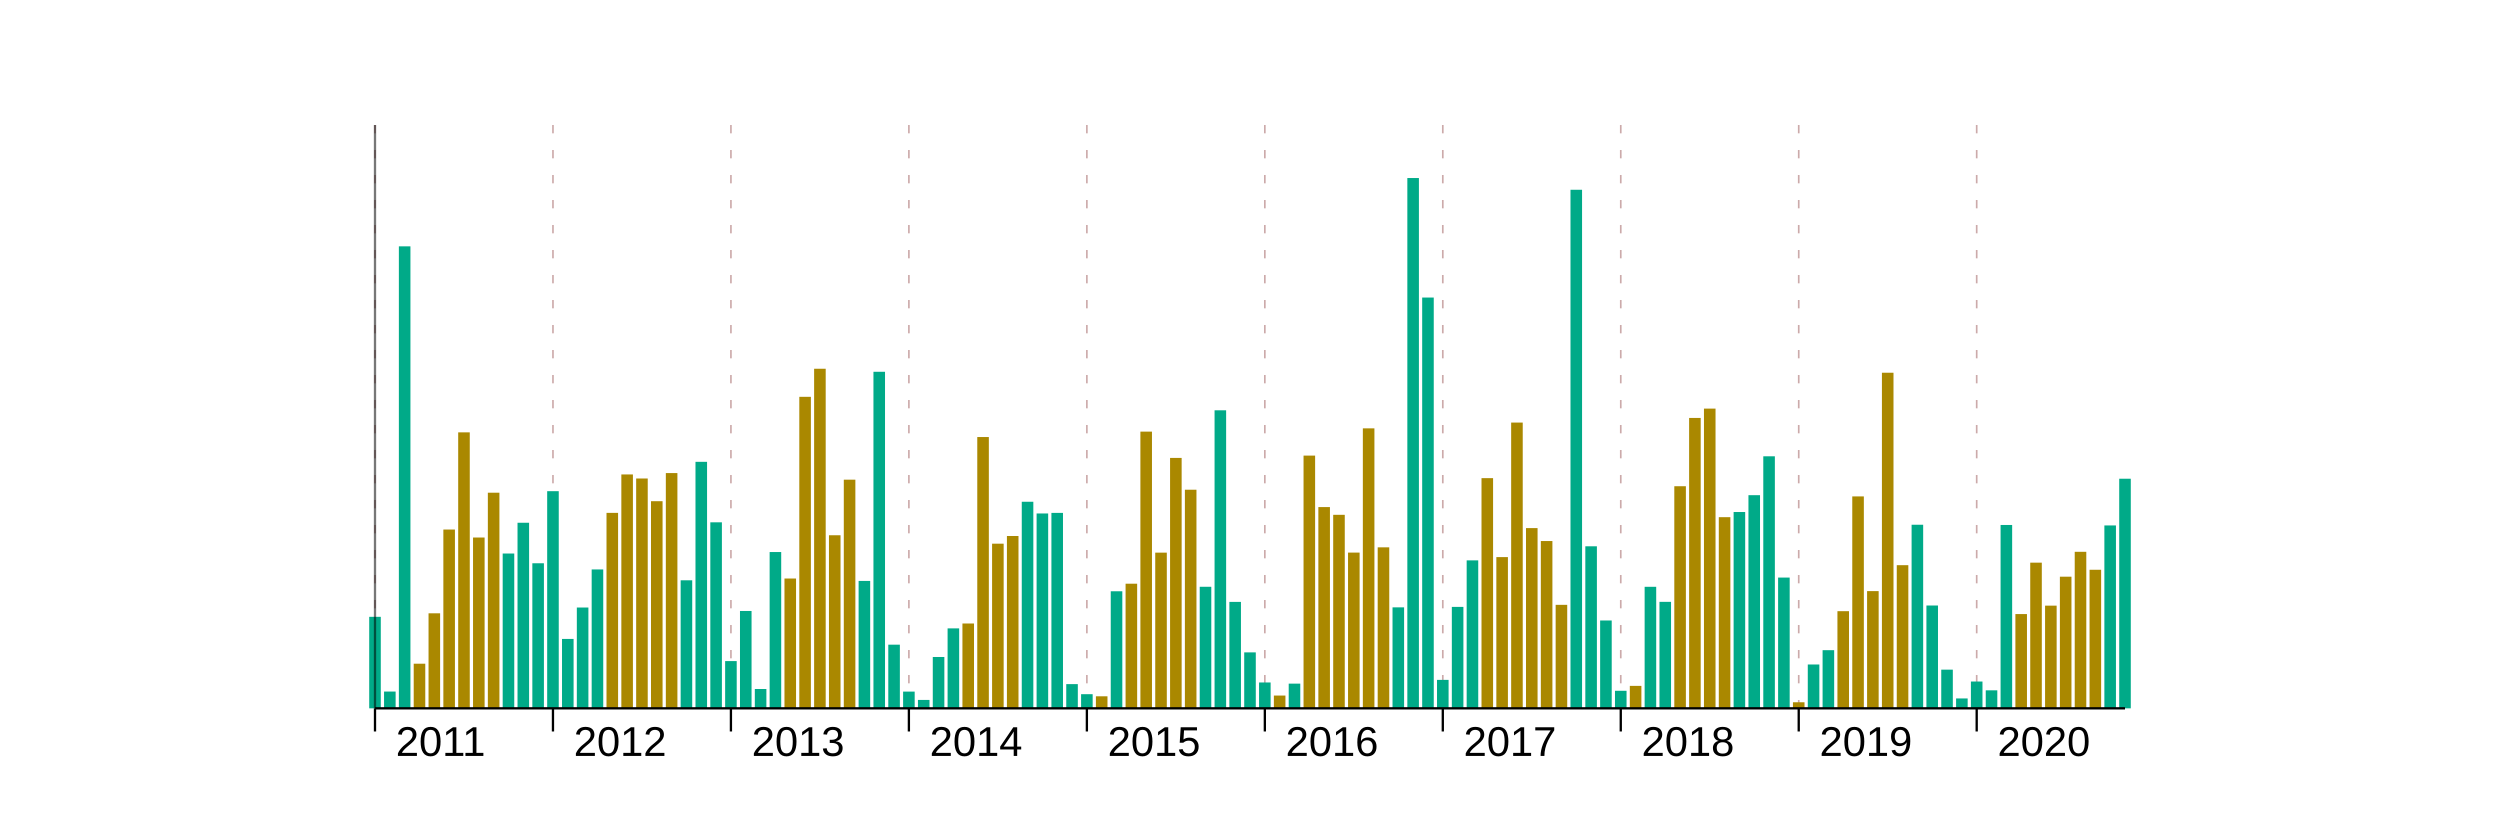
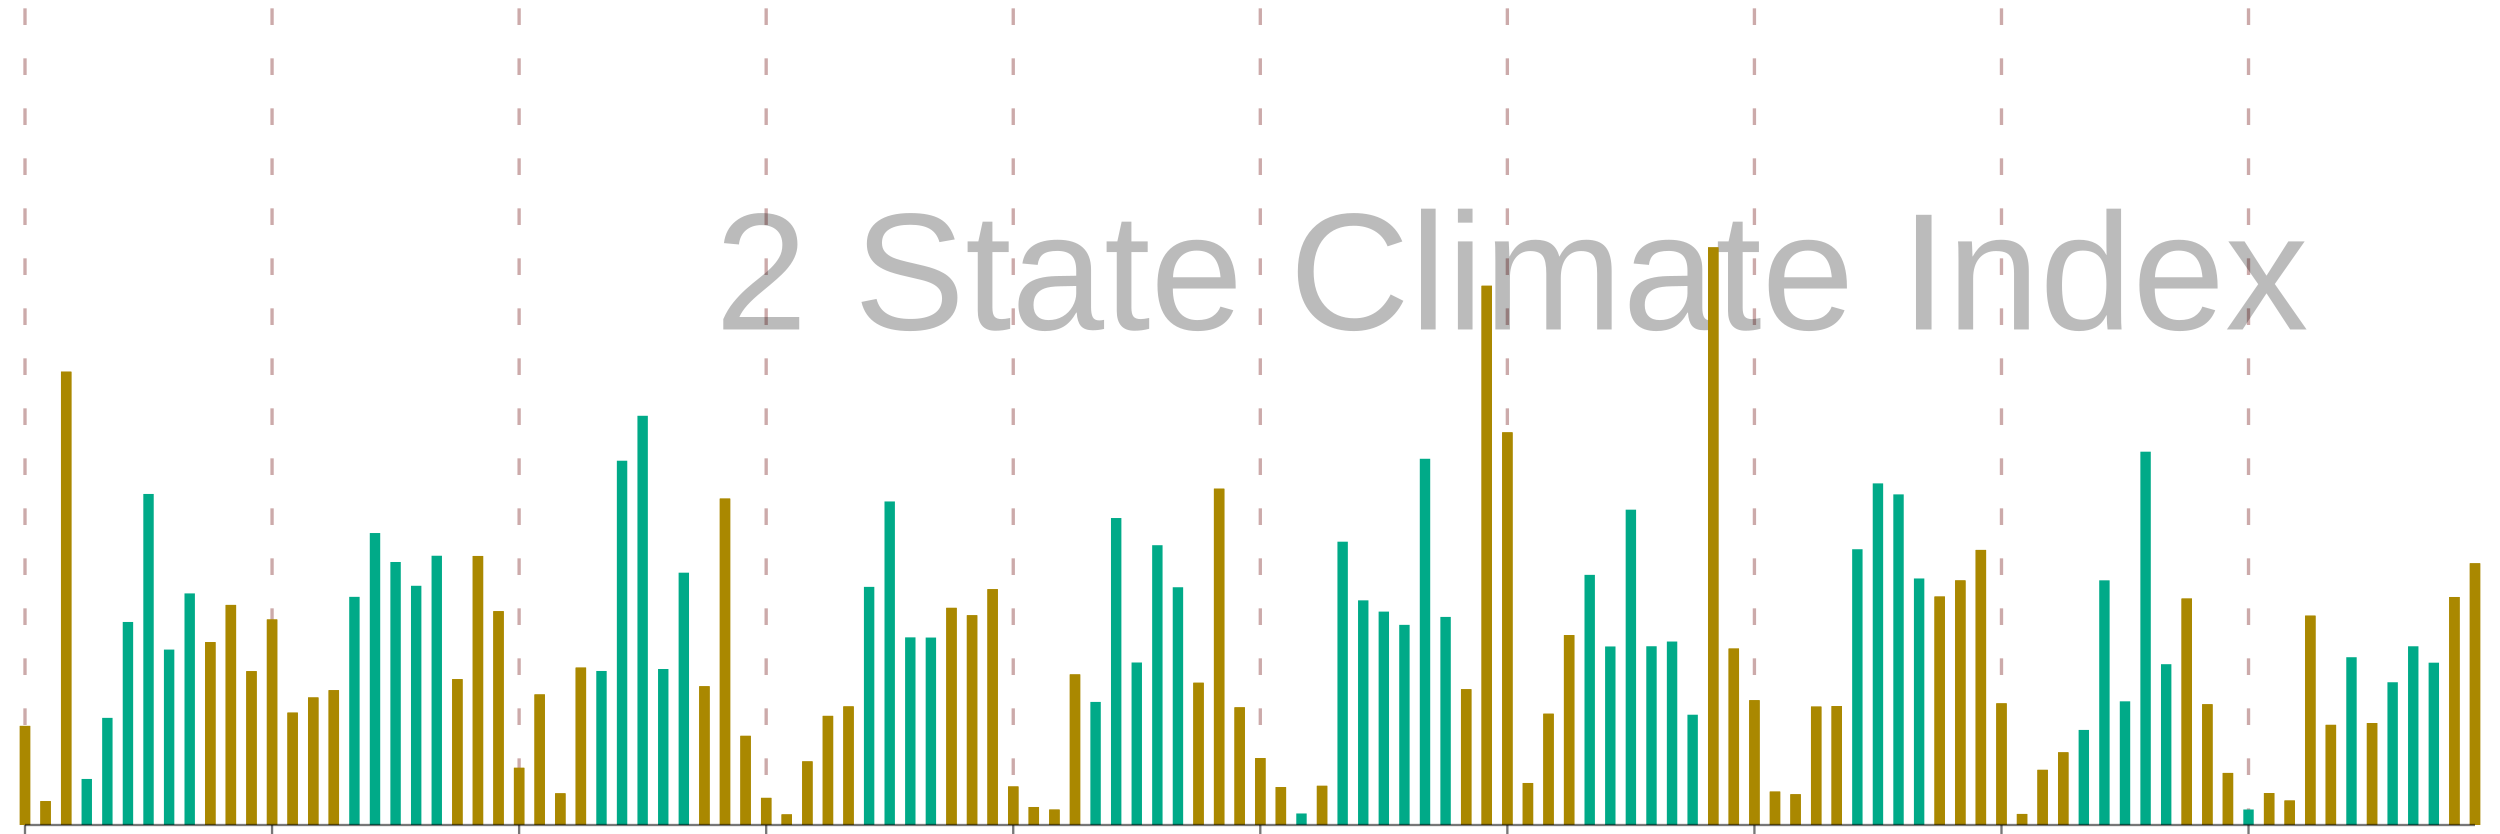
- <svg xmlns="http://www.w3.org/2000/svg" version="1.1" viewBox="0 0 1080.0 360.0">
+ <svg xmlns="http://www.w3.org/2000/svg" height="360.0" version="1.1" viewBox="0 0 1080.0 360" width="1080.0">
  <g>
-     <g stroke-dasharray="3.6 7.2" stroke-width="0.72" stroke="#caa">
-       <line x1="162.00" x2="162.00" y1="306.00" y2="54.00" />
-       <line x1="238.88" x2="238.88" y1="306.00" y2="54.00" />
-       <line x1="315.76" x2="315.76" y1="306.00" y2="54.00" />
-       <line x1="392.64" x2="392.64" y1="306.00" y2="54.00" />
-       <line x1="469.53" x2="469.53" y1="306.00" y2="54.00" />
-       <line x1="546.41" x2="546.41" y1="306.00" y2="54.00" />
-       <line x1="623.29" x2="623.29" y1="306.00" y2="54.00" />
-       <line x1="700.17" x2="700.17" y1="306.00" y2="54.00" />
-       <line x1="777.05" x2="777.05" y1="306.00" y2="54.00" />
-       <line x1="853.93" x2="853.93" y1="306.00" y2="54.00" />
-     </g>
-     <g fill="none" stroke-width="5" stroke="#aa8800">
-       <line x1="162.00" x2="162.00" y1="306.00" y2="306.00" />
-       <line x1="168.41" x2="168.41" y1="306.00" y2="306.00" />
-       <line x1="174.81" x2="174.81" y1="306.00" y2="306.00" />
-       <line x1="181.22" x2="181.22" y1="286.72" y2="306.00" />
-       <line x1="187.63" x2="187.63" y1="264.95" y2="306.00" />
-       <line x1="194.03" x2="194.03" y1="228.76" y2="306.00" />
-       <line x1="200.44" x2="200.44" y1="186.78" y2="306.00" />
-       <line x1="206.85" x2="206.85" y1="232.21" y2="306.00" />
-       <line x1="213.25" x2="213.25" y1="212.85" y2="306.00" />
-       <line x1="219.66" x2="219.66" y1="306.00" y2="306.00" />
-       <line x1="226.07" x2="226.07" y1="306.00" y2="306.00" />
-       <line x1="232.47" x2="232.47" y1="306.00" y2="306.00" />
-       <line x1="238.88" x2="238.88" y1="306.00" y2="306.00" />
-       <line x1="245.29" x2="245.29" y1="306.00" y2="306.00" />
-       <line x1="251.69" x2="251.69" y1="306.00" y2="306.00" />
-       <line x1="258.10" x2="258.10" y1="306.00" y2="306.00" />
-       <line x1="264.51" x2="264.51" y1="221.56" y2="306.00" />
-       <line x1="270.92" x2="270.92" y1="204.96" y2="306.00" />
-       <line x1="277.32" x2="277.32" y1="206.71" y2="306.00" />
-       <line x1="283.73" x2="283.73" y1="216.52" y2="306.00" />
-       <line x1="290.14" x2="290.14" y1="204.37" y2="306.00" />
-       <line x1="296.54" x2="296.54" y1="306.00" y2="306.00" />
-       <line x1="302.95" x2="302.95" y1="306.00" y2="306.00" />
-       <line x1="309.36" x2="309.36" y1="306.00" y2="306.00" />
-       <line x1="315.76" x2="315.76" y1="306.00" y2="306.00" />
-       <line x1="322.17" x2="322.17" y1="306.00" y2="306.00" />
-       <line x1="328.58" x2="328.58" y1="306.00" y2="306.00" />
-       <line x1="334.98" x2="334.98" y1="306.00" y2="306.00" />
-       <line x1="341.39" x2="341.39" y1="249.92" y2="306.00" />
-       <line x1="347.80" x2="347.80" y1="171.43" y2="306.00" />
-       <line x1="354.20" x2="354.20" y1="159.30" y2="306.00" />
-       <line x1="360.61" x2="360.61" y1="231.23" y2="306.00" />
-       <line x1="367.02" x2="367.02" y1="207.22" y2="306.00" />
-       <line x1="373.42" x2="373.42" y1="306.00" y2="306.00" />
-       <line x1="379.83" x2="379.83" y1="306.00" y2="306.00" />
-       <line x1="386.24" x2="386.24" y1="306.00" y2="306.00" />
-       <line x1="392.64" x2="392.64" y1="306.00" y2="306.00" />
-       <line x1="399.05" x2="399.05" y1="306.00" y2="306.00" />
-       <line x1="405.46" x2="405.46" y1="306.00" y2="306.00" />
-       <line x1="411.86" x2="411.86" y1="306.00" y2="306.00" />
-       <line x1="418.27" x2="418.27" y1="269.35" y2="306.00" />
-       <line x1="424.68" x2="424.68" y1="188.80" y2="306.00" />
-       <line x1="431.08" x2="431.08" y1="234.87" y2="306.00" />
-       <line x1="437.49" x2="437.49" y1="231.55" y2="306.00" />
-       <line x1="443.90" x2="443.90" y1="306.00" y2="306.00" />
-       <line x1="450.31" x2="450.31" y1="306.00" y2="306.00" />
-       <line x1="456.71" x2="456.71" y1="306.00" y2="306.00" />
-       <line x1="463.12" x2="463.12" y1="306.00" y2="306.00" />
-       <line x1="469.53" x2="469.53" y1="306.00" y2="306.00" />
-       <line x1="475.93" x2="475.93" y1="300.80" y2="306.00" />
-       <line x1="482.34" x2="482.34" y1="306.00" y2="306.00" />
-       <line x1="488.75" x2="488.75" y1="252.16" y2="306.00" />
-       <line x1="495.15" x2="495.15" y1="186.46" y2="306.00" />
-       <line x1="501.56" x2="501.56" y1="238.74" y2="306.00" />
-       <line x1="507.97" x2="507.97" y1="197.82" y2="306.00" />
-       <line x1="514.37" x2="514.37" y1="211.56" y2="306.00" />
-       <line x1="520.78" x2="520.78" y1="306.00" y2="306.00" />
-       <line x1="527.19" x2="527.19" y1="306.00" y2="306.00" />
-       <line x1="533.59" x2="533.59" y1="306.00" y2="306.00" />
-       <line x1="540.00" x2="540.00" y1="306.00" y2="306.00" />
-       <line x1="546.41" x2="546.41" y1="306.00" y2="306.00" />
-       <line x1="552.81" x2="552.81" y1="300.48" y2="306.00" />
-       <line x1="559.22" x2="559.22" y1="306.00" y2="306.00" />
-       <line x1="565.63" x2="565.63" y1="196.82" y2="306.00" />
-       <line x1="572.03" x2="572.03" y1="219.06" y2="306.00" />
-       <line x1="578.44" x2="578.44" y1="222.40" y2="306.00" />
-       <line x1="584.85" x2="584.85" y1="238.72" y2="306.00" />
-       <line x1="591.25" x2="591.25" y1="185.05" y2="306.00" />
-       <line x1="597.66" x2="597.66" y1="236.45" y2="306.00" />
-       <line x1="604.07" x2="604.07" y1="306.00" y2="306.00" />
-       <line x1="610.47" x2="610.47" y1="306.00" y2="306.00" />
-       <line x1="616.88" x2="616.88" y1="306.00" y2="306.00" />
-       <line x1="623.29" x2="623.29" y1="306.00" y2="306.00" />
-       <line x1="629.69" x2="629.69" y1="306.00" y2="306.00" />
-       <line x1="636.10" x2="636.10" y1="306.00" y2="306.00" />
-       <line x1="642.51" x2="642.51" y1="206.56" y2="306.00" />
-       <line x1="648.92" x2="648.92" y1="240.67" y2="306.00" />
-       <line x1="655.32" x2="655.32" y1="182.55" y2="306.00" />
-       <line x1="661.73" x2="661.73" y1="228.14" y2="306.00" />
-       <line x1="668.14" x2="668.14" y1="233.73" y2="306.00" />
-       <line x1="674.54" x2="674.54" y1="261.29" y2="306.00" />
-       <line x1="680.95" x2="680.95" y1="306.00" y2="306.00" />
-       <line x1="687.36" x2="687.36" y1="306.00" y2="306.00" />
-       <line x1="693.76" x2="693.76" y1="306.00" y2="306.00" />
-       <line x1="700.17" x2="700.17" y1="306.00" y2="306.00" />
-       <line x1="706.58" x2="706.58" y1="296.30" y2="306.00" />
-       <line x1="712.98" x2="712.98" y1="306.00" y2="306.00" />
-       <line x1="719.39" x2="719.39" y1="306.00" y2="306.00" />
-       <line x1="725.80" x2="725.80" y1="210.05" y2="306.00" />
-       <line x1="732.20" x2="732.20" y1="180.55" y2="306.00" />
-       <line x1="738.61" x2="738.61" y1="176.52" y2="306.00" />
-       <line x1="745.02" x2="745.02" y1="223.42" y2="306.00" />
-       <line x1="751.42" x2="751.42" y1="306.00" y2="306.00" />
-       <line x1="757.83" x2="757.83" y1="306.00" y2="306.00" />
-       <line x1="764.24" x2="764.24" y1="306.00" y2="306.00" />
-       <line x1="770.64" x2="770.64" y1="306.00" y2="306.00" />
-       <line x1="777.05" x2="777.05" y1="303.38" y2="306.00" />
-       <line x1="783.46" x2="783.46" y1="306.00" y2="306.00" />
-       <line x1="789.86" x2="789.86" y1="306.00" y2="306.00" />
-       <line x1="796.27" x2="796.27" y1="264.03" y2="306.00" />
-       <line x1="802.68" x2="802.68" y1="214.45" y2="306.00" />
-       <line x1="809.08" x2="809.08" y1="255.36" y2="306.00" />
-       <line x1="815.49" x2="815.49" y1="161.02" y2="306.00" />
-       <line x1="821.90" x2="821.90" y1="244.16" y2="306.00" />
-       <line x1="828.31" x2="828.31" y1="306.00" y2="306.00" />
-       <line x1="834.71" x2="834.71" y1="306.00" y2="306.00" />
-       <line x1="841.12" x2="841.12" y1="306.00" y2="306.00" />
-       <line x1="847.53" x2="847.53" y1="306.00" y2="306.00" />
-       <line x1="853.93" x2="853.93" y1="306.00" y2="306.00" />
-       <line x1="860.34" x2="860.34" y1="306.00" y2="306.00" />
-       <line x1="866.75" x2="866.75" y1="306.00" y2="306.00" />
-       <line x1="873.15" x2="873.15" y1="265.28" y2="306.00" />
-       <line x1="879.56" x2="879.56" y1="243.07" y2="306.00" />
-       <line x1="885.97" x2="885.97" y1="261.64" y2="306.00" />
-       <line x1="892.37" x2="892.37" y1="249.13" y2="306.00" />
-       <line x1="898.78" x2="898.78" y1="238.38" y2="306.00" />
-       <line x1="905.19" x2="905.19" y1="246.14" y2="306.00" />
-       <line x1="911.59" x2="911.59" y1="306.00" y2="306.00" />
-       <line x1="918.00" x2="918.00" y1="306.00" y2="306.00" />
-     </g>
-     <g fill="none" stroke-width="5" stroke="#00aa88">
-       <line x1="162.00" x2="162.00" y1="266.47" y2="306.00" />
-       <line x1="168.41" x2="168.41" y1="298.75" y2="306.00" />
-       <line x1="174.81" x2="174.81" y1="106.42" y2="306.00" />
-       <line x1="181.22" x2="181.22" y1="306.00" y2="306.00" />
-       <line x1="187.63" x2="187.63" y1="306.00" y2="306.00" />
-       <line x1="194.03" x2="194.03" y1="306.00" y2="306.00" />
-       <line x1="200.44" x2="200.44" y1="306.00" y2="306.00" />
-       <line x1="206.85" x2="206.85" y1="306.00" y2="306.00" />
-       <line x1="213.25" x2="213.25" y1="306.00" y2="306.00" />
-       <line x1="219.66" x2="219.66" y1="239.12" y2="306.00" />
-       <line x1="226.07" x2="226.07" y1="225.83" y2="306.00" />
-       <line x1="232.47" x2="232.47" y1="243.33" y2="306.00" />
-       <line x1="238.88" x2="238.88" y1="212.19" y2="306.00" />
-       <line x1="245.29" x2="245.29" y1="276.02" y2="306.00" />
-       <line x1="251.69" x2="251.69" y1="262.45" y2="306.00" />
-       <line x1="258.10" x2="258.10" y1="246.00" y2="306.00" />
-       <line x1="264.51" x2="264.51" y1="306.00" y2="306.00" />
-       <line x1="270.92" x2="270.92" y1="306.00" y2="306.00" />
-       <line x1="277.32" x2="277.32" y1="306.00" y2="306.00" />
-       <line x1="283.73" x2="283.73" y1="306.00" y2="306.00" />
-       <line x1="290.14" x2="290.14" y1="306.00" y2="306.00" />
-       <line x1="296.54" x2="296.54" y1="250.69" y2="306.00" />
-       <line x1="302.95" x2="302.95" y1="199.51" y2="306.00" />
-       <line x1="309.36" x2="309.36" y1="225.64" y2="306.00" />
-       <line x1="315.76" x2="315.76" y1="285.59" y2="306.00" />
-       <line x1="322.17" x2="322.17" y1="263.94" y2="306.00" />
-       <line x1="328.58" x2="328.58" y1="297.65" y2="306.00" />
-       <line x1="334.98" x2="334.98" y1="238.48" y2="306.00" />
-       <line x1="341.39" x2="341.39" y1="306.00" y2="306.00" />
-       <line x1="347.80" x2="347.80" y1="306.00" y2="306.00" />
-       <line x1="354.20" x2="354.20" y1="306.00" y2="306.00" />
-       <line x1="360.61" x2="360.61" y1="306.00" y2="306.00" />
-       <line x1="367.02" x2="367.02" y1="306.00" y2="306.00" />
-       <line x1="373.42" x2="373.42" y1="250.96" y2="306.00" />
-       <line x1="379.83" x2="379.83" y1="160.61" y2="306.00" />
-       <line x1="386.24" x2="386.24" y1="278.50" y2="306.00" />
-       <line x1="392.64" x2="392.64" y1="298.77" y2="306.00" />
-       <line x1="399.05" x2="399.05" y1="302.37" y2="306.00" />
-       <line x1="405.46" x2="405.46" y1="283.82" y2="306.00" />
-       <line x1="411.86" x2="411.86" y1="271.46" y2="306.00" />
-       <line x1="418.27" x2="418.27" y1="306.00" y2="306.00" />
-       <line x1="424.68" x2="424.68" y1="306.00" y2="306.00" />
-       <line x1="431.08" x2="431.08" y1="306.00" y2="306.00" />
-       <line x1="437.49" x2="437.49" y1="306.00" y2="306.00" />
-       <line x1="443.90" x2="443.90" y1="216.76" y2="306.00" />
-       <line x1="450.31" x2="450.31" y1="221.82" y2="306.00" />
-       <line x1="456.71" x2="456.71" y1="221.57" y2="306.00" />
-       <line x1="463.12" x2="463.12" y1="295.54" y2="306.00" />
-       <line x1="469.53" x2="469.53" y1="299.89" y2="306.00" />
-       <line x1="475.93" x2="475.93" y1="306.00" y2="306.00" />
-       <line x1="482.34" x2="482.34" y1="255.43" y2="306.00" />
-       <line x1="488.75" x2="488.75" y1="306.00" y2="306.00" />
-       <line x1="495.15" x2="495.15" y1="306.00" y2="306.00" />
-       <line x1="501.56" x2="501.56" y1="306.00" y2="306.00" />
-       <line x1="507.97" x2="507.97" y1="306.00" y2="306.00" />
-       <line x1="514.37" x2="514.37" y1="306.00" y2="306.00" />
-       <line x1="520.78" x2="520.78" y1="253.49" y2="306.00" />
-       <line x1="527.19" x2="527.19" y1="177.25" y2="306.00" />
-       <line x1="533.59" x2="533.59" y1="260.02" y2="306.00" />
-       <line x1="540.00" x2="540.00" y1="281.83" y2="306.00" />
-       <line x1="546.41" x2="546.41" y1="294.83" y2="306.00" />
-       <line x1="552.81" x2="552.81" y1="306.00" y2="306.00" />
-       <line x1="559.22" x2="559.22" y1="295.33" y2="306.00" />
-       <line x1="565.63" x2="565.63" y1="306.00" y2="306.00" />
-       <line x1="572.03" x2="572.03" y1="306.00" y2="306.00" />
-       <line x1="578.44" x2="578.44" y1="306.00" y2="306.00" />
-       <line x1="584.85" x2="584.85" y1="306.00" y2="306.00" />
-       <line x1="591.25" x2="591.25" y1="306.00" y2="306.00" />
-       <line x1="597.66" x2="597.66" y1="306.00" y2="306.00" />
-       <line x1="604.07" x2="604.07" y1="262.38" y2="306.00" />
-       <line x1="610.47" x2="610.47" y1="76.91" y2="306.00" />
-       <line x1="616.88" x2="616.88" y1="128.54" y2="306.00" />
-       <line x1="623.29" x2="623.29" y1="293.71" y2="306.00" />
-       <line x1="629.69" x2="629.69" y1="262.18" y2="306.00" />
-       <line x1="636.10" x2="636.10" y1="242.08" y2="306.00" />
-       <line x1="642.51" x2="642.51" y1="306.00" y2="306.00" />
-       <line x1="648.92" x2="648.92" y1="306.00" y2="306.00" />
-       <line x1="655.32" x2="655.32" y1="306.00" y2="306.00" />
-       <line x1="661.73" x2="661.73" y1="306.00" y2="306.00" />
-       <line x1="668.14" x2="668.14" y1="306.00" y2="306.00" />
-       <line x1="674.54" x2="674.54" y1="306.00" y2="306.00" />
-       <line x1="680.95" x2="680.95" y1="81.98" y2="306.00" />
-       <line x1="687.36" x2="687.36" y1="236.00" y2="306.00" />
-       <line x1="693.76" x2="693.76" y1="268.05" y2="306.00" />
-       <line x1="700.17" x2="700.17" y1="298.42" y2="306.00" />
-       <line x1="706.58" x2="706.58" y1="306.00" y2="306.00" />
-       <line x1="712.98" x2="712.98" y1="253.50" y2="306.00" />
-       <line x1="719.39" x2="719.39" y1="260.00" y2="306.00" />
-       <line x1="725.80" x2="725.80" y1="306.00" y2="306.00" />
-       <line x1="732.20" x2="732.20" y1="306.00" y2="306.00" />
-       <line x1="738.61" x2="738.61" y1="306.00" y2="306.00" />
-       <line x1="745.02" x2="745.02" y1="306.00" y2="306.00" />
-       <line x1="751.42" x2="751.42" y1="221.19" y2="306.00" />
-       <line x1="757.83" x2="757.83" y1="213.92" y2="306.00" />
-       <line x1="764.24" x2="764.24" y1="197.12" y2="306.00" />
-       <line x1="770.64" x2="770.64" y1="249.51" y2="306.00" />
-       <line x1="777.05" x2="777.05" y1="306.00" y2="306.00" />
-       <line x1="783.46" x2="783.46" y1="287.06" y2="306.00" />
-       <line x1="789.86" x2="789.86" y1="280.88" y2="306.00" />
-       <line x1="796.27" x2="796.27" y1="306.00" y2="306.00" />
-       <line x1="802.68" x2="802.68" y1="306.00" y2="306.00" />
-       <line x1="809.08" x2="809.08" y1="306.00" y2="306.00" />
-       <line x1="815.49" x2="815.49" y1="306.00" y2="306.00" />
-       <line x1="821.90" x2="821.90" y1="306.00" y2="306.00" />
-       <line x1="828.31" x2="828.31" y1="226.69" y2="306.00" />
-       <line x1="834.71" x2="834.71" y1="261.58" y2="306.00" />
-       <line x1="841.12" x2="841.12" y1="289.29" y2="306.00" />
-       <line x1="847.53" x2="847.53" y1="301.73" y2="306.00" />
-       <line x1="853.93" x2="853.93" y1="294.42" y2="306.00" />
-       <line x1="860.34" x2="860.34" y1="298.22" y2="306.00" />
-       <line x1="866.75" x2="866.75" y1="226.79" y2="306.00" />
-       <line x1="873.15" x2="873.15" y1="306.00" y2="306.00" />
-       <line x1="879.56" x2="879.56" y1="306.00" y2="306.00" />
-       <line x1="885.97" x2="885.97" y1="306.00" y2="306.00" />
-       <line x1="892.37" x2="892.37" y1="306.00" y2="306.00" />
-       <line x1="898.78" x2="898.78" y1="306.00" y2="306.00" />
-       <line x1="905.19" x2="905.19" y1="306.00" y2="306.00" />
-       <line x1="911.59" x2="911.59" y1="226.99" y2="306.00" />
-       <line x1="918.00" x2="918.00" y1="206.81" y2="306.00" />
-     </g>
-     <g stroke="black">
-       <line x1="162.00" x2="162.00" y1="306.00" y2="316.00" />
-       <line x1="238.88" x2="238.88" y1="306.00" y2="316.00" />
-       <line x1="315.76" x2="315.76" y1="306.00" y2="316.00" />
-       <line x1="392.64" x2="392.64" y1="306.00" y2="316.00" />
-       <line x1="469.53" x2="469.53" y1="306.00" y2="316.00" />
-       <line x1="546.41" x2="546.41" y1="306.00" y2="316.00" />
-       <line x1="623.29" x2="623.29" y1="306.00" y2="316.00" />
-       <line x1="700.17" x2="700.17" y1="306.00" y2="316.00" />
-       <line x1="777.05" x2="777.05" y1="306.00" y2="316.00" />
-       <line x1="853.93" x2="853.93" y1="306.00" y2="316.00" />
-       <g fill="black" font-family="Arial, sans-serif" font-size="18.0" stroke="none" text-anchor="start" transform="translate(9.0 0.0)">
-         <text x="162.00" y="326.57">2011</text>
-         <text x="238.88" y="326.57">2012</text>
-         <text x="315.76" y="326.57">2013</text>
-         <text x="392.64" y="326.57">2014</text>
-         <text x="469.53" y="326.57">2015</text>
-         <text x="546.41" y="326.57">2016</text>
-         <text x="623.29" y="326.57">2017</text>
-         <text x="700.17" y="326.57">2018</text>
-         <text x="777.05" y="326.57">2019</text>
-         <text x="853.93" y="326.57">2020</text>
+     <g stroke-dasharray="7.2 14.4" stroke-width="1.44" stroke="#caa">
+       <line x1="10.80" x2="10.80" y1="356.40" y2="3.60" />
+       <line x1="117.53" x2="117.53" y1="356.40" y2="3.60" />
+       <line x1="224.26" x2="224.26" y1="356.40" y2="3.60" />
+       <line x1="330.99" x2="330.99" y1="356.40" y2="3.60" />
+       <line x1="437.72" x2="437.72" y1="356.40" y2="3.60" />
+       <line x1="544.45" x2="544.45" y1="356.40" y2="3.60" />
+       <line x1="651.18" x2="651.18" y1="356.40" y2="3.60" />
+       <line x1="757.91" x2="757.91" y1="356.40" y2="3.60" />
+       <line x1="864.64" x2="864.64" y1="356.40" y2="3.60" />
+       <line x1="971.36" x2="971.36" y1="356.40" y2="3.60" />
+     </g>
+     <g>
+       <text dominant-baseline="hanging" dx="-72.0" dy="72.0" fill="#0004" font-family="Arial, sans-serif" font-size="72" stroke-width="2.4" stroke="none" text-anchor="end" text="2 State Climate Index" x="1069.20" y="20.40">2 State Climate Index</text>
+     </g>
+     <g fill="none" stroke-width="4.5" stroke="#00aa88">
+       <line x1="10.80" x2="10.80" y1="356.40" y2="356.40" />
+       <line x1="19.69" x2="19.69" y1="356.40" y2="356.40" />
+       <line x1="28.59" x2="28.59" y1="356.40" y2="356.40" />
+       <line x1="37.48" x2="37.48" y1="336.51" y2="356.40" />
+       <line x1="46.38" x2="46.38" y1="310.12" y2="356.40" />
+       <line x1="55.27" x2="55.27" y1="268.69" y2="356.40" />
+       <line x1="64.16" x2="64.16" y1="213.39" y2="356.40" />
+       <line x1="73.06" x2="73.06" y1="280.62" y2="356.40" />
+       <line x1="81.95" x2="81.95" y1="256.35" y2="356.40" />
+       <line x1="90.85" x2="90.85" y1="356.40" y2="356.40" />
+       <line x1="99.74" x2="99.74" y1="356.40" y2="356.40" />
+       <line x1="108.64" x2="108.64" y1="356.40" y2="356.40" />
+       <line x1="117.53" x2="117.53" y1="356.40" y2="356.40" />
+       <line x1="126.42" x2="126.42" y1="356.40" y2="356.40" />
+       <line x1="135.32" x2="135.32" y1="356.40" y2="356.40" />
+       <line x1="144.21" x2="144.21" y1="356.40" y2="356.40" />
+       <line x1="153.11" x2="153.11" y1="257.84" y2="356.40" />
+       <line x1="162.00" x2="162.00" y1="230.27" y2="356.40" />
+       <line x1="170.89" x2="170.89" y1="242.78" y2="356.40" />
+       <line x1="179.79" x2="179.79" y1="253.06" y2="356.40" />
+       <line x1="188.68" x2="188.68" y1="240.08" y2="356.40" />
+       <line x1="197.58" x2="197.58" y1="356.40" y2="356.40" />
+       <line x1="206.47" x2="206.47" y1="356.40" y2="356.40" />
+       <line x1="215.36" x2="215.36" y1="356.40" y2="356.40" />
+       <line x1="224.26" x2="224.26" y1="356.40" y2="356.40" />
+       <line x1="233.15" x2="233.15" y1="356.40" y2="356.40" />
+       <line x1="242.05" x2="242.05" y1="356.40" y2="356.40" />
+       <line x1="250.94" x2="250.94" y1="356.40" y2="356.40" />
+       <line x1="259.84" x2="259.84" y1="289.86" y2="356.40" />
+       <line x1="268.73" x2="268.73" y1="199.03" y2="356.40" />
+       <line x1="277.62" x2="277.62" y1="179.62" y2="356.40" />
+       <line x1="286.52" x2="286.52" y1="289.01" y2="356.40" />
+       <line x1="295.41" x2="295.41" y1="247.40" y2="356.40" />
+       <line x1="304.31" x2="304.31" y1="356.40" y2="356.40" />
+       <line x1="313.20" x2="313.20" y1="356.40" y2="356.40" />
+       <line x1="322.09" x2="322.09" y1="356.40" y2="356.40" />
+       <line x1="330.99" x2="330.99" y1="356.40" y2="356.40" />
+       <line x1="339.88" x2="339.88" y1="356.40" y2="356.40" />
+       <line x1="348.78" x2="348.78" y1="356.40" y2="356.40" />
+       <line x1="357.67" x2="357.67" y1="356.40" y2="356.40" />
+       <line x1="366.56" x2="366.56" y1="356.40" y2="356.40" />
+       <line x1="375.46" x2="375.46" y1="253.53" y2="356.40" />
+       <line x1="384.35" x2="384.35" y1="216.63" y2="356.40" />
+       <line x1="393.25" x2="393.25" y1="275.34" y2="356.40" />
+       <line x1="402.14" x2="402.14" y1="275.42" y2="356.40" />
+       <line x1="411.04" x2="411.04" y1="356.40" y2="356.40" />
+       <line x1="419.93" x2="419.93" y1="356.40" y2="356.40" />
+       <line x1="428.82" x2="428.82" y1="356.40" y2="356.40" />
+       <line x1="437.72" x2="437.72" y1="356.40" y2="356.40" />
+       <line x1="446.61" x2="446.61" y1="356.40" y2="356.40" />
+       <line x1="455.51" x2="455.51" y1="356.40" y2="356.40" />
+       <line x1="464.40" x2="464.40" y1="356.40" y2="356.40" />
+       <line x1="473.29" x2="473.29" y1="303.23" y2="356.40" />
+       <line x1="482.19" x2="482.19" y1="223.79" y2="356.40" />
+       <line x1="491.08" x2="491.08" y1="286.20" y2="356.40" />
+       <line x1="499.98" x2="499.98" y1="235.53" y2="356.40" />
+       <line x1="508.87" x2="508.87" y1="253.69" y2="356.40" />
+       <line x1="517.76" x2="517.76" y1="356.40" y2="356.40" />
+       <line x1="526.66" x2="526.66" y1="356.40" y2="356.40" />
+       <line x1="535.55" x2="535.55" y1="356.40" y2="356.40" />
+       <line x1="544.45" x2="544.45" y1="356.40" y2="356.40" />
+       <line x1="553.34" x2="553.34" y1="356.40" y2="356.40" />
+       <line x1="562.24" x2="562.24" y1="351.42" y2="356.40" />
+       <line x1="571.13" x2="571.13" y1="356.40" y2="356.40" />
+       <line x1="580.02" x2="580.02" y1="234.01" y2="356.40" />
+       <line x1="588.92" x2="588.92" y1="259.35" y2="356.40" />
+       <line x1="597.81" x2="597.81" y1="264.21" y2="356.40" />
+       <line x1="606.71" x2="606.71" y1="269.94" y2="356.40" />
+       <line x1="615.60" x2="615.60" y1="198.19" y2="356.40" />
+       <line x1="624.49" x2="624.49" y1="266.51" y2="356.40" />
+       <line x1="633.39" x2="633.39" y1="356.40" y2="356.40" />
+       <line x1="642.28" x2="642.28" y1="356.40" y2="356.40" />
+       <line x1="651.18" x2="651.18" y1="356.40" y2="356.40" />
+       <line x1="660.07" x2="660.07" y1="356.40" y2="356.40" />
+       <line x1="668.96" x2="668.96" y1="356.40" y2="356.40" />
+       <line x1="677.86" x2="677.86" y1="356.40" y2="356.40" />
+       <line x1="686.75" x2="686.75" y1="248.34" y2="356.40" />
+       <line x1="695.65" x2="695.65" y1="279.27" y2="356.40" />
+       <line x1="704.54" x2="704.54" y1="220.18" y2="356.40" />
+       <line x1="713.44" x2="713.44" y1="279.18" y2="356.40" />
+       <line x1="722.33" x2="722.33" y1="277.14" y2="356.40" />
+       <line x1="731.22" x2="731.22" y1="308.76" y2="356.40" />
+       <line x1="740.12" x2="740.12" y1="356.40" y2="356.40" />
+       <line x1="749.01" x2="749.01" y1="356.40" y2="356.40" />
+       <line x1="757.91" x2="757.91" y1="356.40" y2="356.40" />
+       <line x1="766.80" x2="766.80" y1="356.40" y2="356.40" />
+       <line x1="775.69" x2="775.69" y1="356.40" y2="356.40" />
+       <line x1="784.59" x2="784.59" y1="356.40" y2="356.40" />
+       <line x1="793.48" x2="793.48" y1="356.40" y2="356.40" />
+       <line x1="802.38" x2="802.38" y1="237.27" y2="356.40" />
+       <line x1="811.27" x2="811.27" y1="208.82" y2="356.40" />
+       <line x1="820.16" x2="820.16" y1="213.57" y2="356.40" />
+       <line x1="829.06" x2="829.06" y1="249.90" y2="356.40" />
+       <line x1="837.95" x2="837.95" y1="356.40" y2="356.40" />
+       <line x1="846.85" x2="846.85" y1="356.40" y2="356.40" />
+       <line x1="855.74" x2="855.74" y1="356.40" y2="356.40" />
+       <line x1="864.64" x2="864.64" y1="356.40" y2="356.40" />
+       <line x1="873.53" x2="873.53" y1="356.40" y2="356.40" />
+       <line x1="882.42" x2="882.42" y1="356.40" y2="356.40" />
+       <line x1="891.32" x2="891.32" y1="356.40" y2="356.40" />
+       <line x1="900.21" x2="900.21" y1="315.33" y2="356.40" />
+       <line x1="909.11" x2="909.11" y1="250.70" y2="356.40" />
+       <line x1="918.00" x2="918.00" y1="302.97" y2="356.40" />
+       <line x1="926.89" x2="926.89" y1="195.13" y2="356.40" />
+       <line x1="935.79" x2="935.79" y1="286.93" y2="356.40" />
+       <line x1="944.68" x2="944.68" y1="356.40" y2="356.40" />
+       <line x1="953.58" x2="953.58" y1="356.40" y2="356.40" />
+       <line x1="962.47" x2="962.47" y1="356.40" y2="356.40" />
+       <line x1="971.36" x2="971.36" y1="349.70" y2="356.40" />
+       <line x1="980.26" x2="980.26" y1="356.40" y2="356.40" />
+       <line x1="989.15" x2="989.15" y1="356.40" y2="356.40" />
+       <line x1="998.05" x2="998.05" y1="356.40" y2="356.40" />
+       <line x1="1006.94" x2="1006.94" y1="356.40" y2="356.40" />
+       <line x1="1015.84" x2="1015.84" y1="283.92" y2="356.40" />
+       <line x1="1024.73" x2="1024.73" y1="356.40" y2="356.40" />
+       <line x1="1033.62" x2="1033.62" y1="294.73" y2="356.40" />
+       <line x1="1042.52" x2="1042.52" y1="279.19" y2="356.40" />
+       <line x1="1051.41" x2="1051.41" y1="286.28" y2="356.40" />
+       <line x1="1060.31" x2="1060.31" y1="356.40" y2="356.40" />
+       <line x1="1069.20" x2="1069.20" y1="356.40" y2="356.40" />
+     </g>
+     <g fill="none" stroke-width="4.5" stroke="#aa8800">
+       <line x1="10.80" x2="10.80" y1="313.59" y2="356.40" />
+       <line x1="19.69" x2="19.69" y1="346.07" y2="356.40" />
+       <line x1="28.59" x2="28.59" y1="160.57" y2="356.40" />
+       <line x1="37.48" x2="37.48" y1="356.40" y2="356.40" />
+       <line x1="46.38" x2="46.38" y1="356.40" y2="356.40" />
+       <line x1="55.27" x2="55.27" y1="356.40" y2="356.40" />
+       <line x1="64.16" x2="64.16" y1="356.40" y2="356.40" />
+       <line x1="73.06" x2="73.06" y1="356.40" y2="356.40" />
+       <line x1="81.95" x2="81.95" y1="356.40" y2="356.40" />
+       <line x1="90.85" x2="90.85" y1="277.38" y2="356.40" />
+       <line x1="99.74" x2="99.74" y1="261.33" y2="356.40" />
+       <line x1="108.64" x2="108.64" y1="289.94" y2="356.40" />
+       <line x1="117.53" x2="117.53" y1="267.62" y2="356.40" />
+       <line x1="126.42" x2="126.42" y1="307.86" y2="356.40" />
+       <line x1="135.32" x2="135.32" y1="301.31" y2="356.40" />
+       <line x1="144.21" x2="144.21" y1="298.16" y2="356.40" />
+       <line x1="153.11" x2="153.11" y1="356.40" y2="356.40" />
+       <line x1="162.00" x2="162.00" y1="356.40" y2="356.40" />
+       <line x1="170.89" x2="170.89" y1="356.40" y2="356.40" />
+       <line x1="179.79" x2="179.79" y1="356.40" y2="356.40" />
+       <line x1="188.68" x2="188.68" y1="356.40" y2="356.40" />
+       <line x1="197.58" x2="197.58" y1="293.38" y2="356.40" />
+       <line x1="206.47" x2="206.47" y1="240.18" y2="356.40" />
+       <line x1="215.36" x2="215.36" y1="264.03" y2="356.40" />
+       <line x1="224.26" x2="224.26" y1="331.69" y2="356.40" />
+       <line x1="233.15" x2="233.15" y1="300.00" y2="356.40" />
+       <line x1="242.05" x2="242.05" y1="342.72" y2="356.40" />
+       <line x1="250.94" x2="250.94" y1="288.41" y2="356.40" />
+       <line x1="259.84" x2="259.84" y1="356.40" y2="356.40" />
+       <line x1="268.73" x2="268.73" y1="356.40" y2="356.40" />
+       <line x1="277.62" x2="277.62" y1="356.40" y2="356.40" />
+       <line x1="286.52" x2="286.52" y1="356.40" y2="356.40" />
+       <line x1="295.41" x2="295.41" y1="356.40" y2="356.40" />
+       <line x1="304.31" x2="304.31" y1="296.46" y2="356.40" />
+       <line x1="313.20" x2="313.20" y1="215.39" y2="356.40" />
+       <line x1="322.09" x2="322.09" y1="317.88" y2="356.40" />
+       <line x1="330.99" x2="330.99" y1="344.68" y2="356.40" />
+       <line x1="339.88" x2="339.88" y1="351.82" y2="356.40" />
+       <line x1="348.78" x2="348.78" y1="328.92" y2="356.40" />
+       <line x1="357.67" x2="357.67" y1="309.26" y2="356.40" />
+       <line x1="366.56" x2="366.56" y1="305.17" y2="356.40" />
+       <line x1="375.46" x2="375.46" y1="356.40" y2="356.40" />
+       <line x1="384.35" x2="384.35" y1="356.40" y2="356.40" />
+       <line x1="393.25" x2="393.25" y1="356.40" y2="356.40" />
+       <line x1="402.14" x2="402.14" y1="356.40" y2="356.40" />
+       <line x1="411.04" x2="411.04" y1="262.59" y2="356.40" />
+       <line x1="419.93" x2="419.93" y1="265.79" y2="356.40" />
+       <line x1="428.82" x2="428.82" y1="254.53" y2="356.40" />
+       <line x1="437.72" x2="437.72" y1="339.76" y2="356.40" />
+       <line x1="446.61" x2="446.61" y1="348.62" y2="356.40" />
+       <line x1="455.51" x2="455.51" y1="349.74" y2="356.40" />
+       <line x1="464.40" x2="464.40" y1="291.35" y2="356.40" />
+       <line x1="473.29" x2="473.29" y1="356.40" y2="356.40" />
+       <line x1="482.19" x2="482.19" y1="356.40" y2="356.40" />
+       <line x1="491.08" x2="491.08" y1="356.40" y2="356.40" />
+       <line x1="499.98" x2="499.98" y1="356.40" y2="356.40" />
+       <line x1="508.87" x2="508.87" y1="356.40" y2="356.40" />
+       <line x1="517.76" x2="517.76" y1="294.95" y2="356.40" />
+       <line x1="526.66" x2="526.66" y1="211.12" y2="356.40" />
+       <line x1="535.55" x2="535.55" y1="305.57" y2="356.40" />
+       <line x1="544.45" x2="544.45" y1="327.49" y2="356.40" />
+       <line x1="553.34" x2="553.34" y1="340.01" y2="356.40" />
+       <line x1="562.24" x2="562.24" y1="356.40" y2="356.40" />
+       <line x1="571.13" x2="571.13" y1="339.47" y2="356.40" />
+       <line x1="580.02" x2="580.02" y1="356.40" y2="356.40" />
+       <line x1="588.92" x2="588.92" y1="356.40" y2="356.40" />
+       <line x1="597.81" x2="597.81" y1="356.40" y2="356.40" />
+       <line x1="606.71" x2="606.71" y1="356.40" y2="356.40" />
+       <line x1="615.60" x2="615.60" y1="356.40" y2="356.40" />
+       <line x1="624.49" x2="624.49" y1="356.40" y2="356.40" />
+       <line x1="633.39" x2="633.39" y1="297.74" y2="356.40" />
+       <line x1="642.28" x2="642.28" y1="123.45" y2="356.40" />
+       <line x1="651.18" x2="651.18" y1="186.78" y2="356.40" />
+       <line x1="660.07" x2="660.07" y1="338.25" y2="356.40" />
+       <line x1="668.96" x2="668.96" y1="308.33" y2="356.40" />
+       <line x1="677.86" x2="677.86" y1="274.35" y2="356.40" />
+       <line x1="686.75" x2="686.75" y1="356.40" y2="356.40" />
+       <line x1="695.65" x2="695.65" y1="356.40" y2="356.40" />
+       <line x1="704.54" x2="704.54" y1="356.40" y2="356.40" />
+       <line x1="713.44" x2="713.44" y1="356.40" y2="356.40" />
+       <line x1="722.33" x2="722.33" y1="356.40" y2="356.40" />
+       <line x1="731.22" x2="731.22" y1="356.40" y2="356.40" />
+       <line x1="740.12" x2="740.12" y1="106.86" y2="356.40" />
+       <line x1="749.01" x2="749.01" y1="280.18" y2="356.40" />
+       <line x1="757.91" x2="757.91" y1="302.49" y2="356.40" />
+       <line x1="766.80" x2="766.80" y1="341.97" y2="356.40" />
+       <line x1="775.69" x2="775.69" y1="343.12" y2="356.40" />
+       <line x1="784.59" x2="784.59" y1="305.25" y2="356.40" />
+       <line x1="793.48" x2="793.48" y1="305.03" y2="356.40" />
+       <line x1="802.38" x2="802.38" y1="356.40" y2="356.40" />
+       <line x1="811.27" x2="811.27" y1="356.40" y2="356.40" />
+       <line x1="820.16" x2="820.16" y1="356.40" y2="356.40" />
+       <line x1="829.06" x2="829.06" y1="356.40" y2="356.40" />
+       <line x1="837.95" x2="837.95" y1="257.71" y2="356.40" />
+       <line x1="846.85" x2="846.85" y1="250.74" y2="356.40" />
+       <line x1="855.74" x2="855.74" y1="237.57" y2="356.40" />
+       <line x1="864.64" x2="864.64" y1="303.85" y2="356.40" />
+       <line x1="873.53" x2="873.53" y1="351.63" y2="356.40" />
+       <line x1="882.42" x2="882.42" y1="332.57" y2="356.40" />
+       <line x1="891.32" x2="891.32" y1="325.01" y2="356.40" />
+       <line x1="900.21" x2="900.21" y1="356.40" y2="356.40" />
+       <line x1="909.11" x2="909.11" y1="356.40" y2="356.40" />
+       <line x1="918.00" x2="918.00" y1="356.40" y2="356.40" />
+       <line x1="926.89" x2="926.89" y1="356.40" y2="356.40" />
+       <line x1="935.79" x2="935.79" y1="356.40" y2="356.40" />
+       <line x1="944.68" x2="944.68" y1="258.58" y2="356.40" />
+       <line x1="953.58" x2="953.58" y1="304.24" y2="356.40" />
+       <line x1="962.47" x2="962.47" y1="333.91" y2="356.40" />
+       <line x1="971.36" x2="971.36" y1="356.40" y2="356.40" />
+       <line x1="980.26" x2="980.26" y1="342.61" y2="356.40" />
+       <line x1="989.15" x2="989.15" y1="345.83" y2="356.40" />
+       <line x1="998.05" x2="998.05" y1="265.97" y2="356.40" />
+       <line x1="1006.94" x2="1006.94" y1="313.14" y2="356.40" />
+       <line x1="1015.84" x2="1015.84" y1="356.40" y2="356.40" />
+       <line x1="1024.73" x2="1024.73" y1="312.34" y2="356.40" />
+       <line x1="1033.62" x2="1033.62" y1="356.40" y2="356.40" />
+       <line x1="1042.52" x2="1042.52" y1="356.40" y2="356.40" />
+       <line x1="1051.41" x2="1051.41" y1="356.40" y2="356.40" />
+       <line x1="1060.31" x2="1060.31" y1="257.90" y2="356.40" />
+       <line x1="1069.20" x2="1069.20" y1="243.35" y2="356.40" />
+     </g>
+     <g fill="none" stroke-width="4.5" stroke="#aa8800">
+       <line x1="10.80" x2="10.80" y1="313.59" y2="356.40" />
+       <line x1="19.69" x2="19.69" y1="346.07" y2="356.40" />
+       <line x1="28.59" x2="28.59" y1="160.57" y2="356.40" />
+       <line x1="37.48" x2="37.48" y1="356.40" y2="356.40" />
+       <line x1="46.38" x2="46.38" y1="356.40" y2="356.40" />
+       <line x1="55.27" x2="55.27" y1="356.40" y2="356.40" />
+       <line x1="64.16" x2="64.16" y1="356.40" y2="356.40" />
+       <line x1="73.06" x2="73.06" y1="356.40" y2="356.40" />
+       <line x1="81.95" x2="81.95" y1="356.40" y2="356.40" />
+       <line x1="90.85" x2="90.85" y1="277.38" y2="356.40" />
+       <line x1="99.74" x2="99.74" y1="261.33" y2="356.40" />
+       <line x1="108.64" x2="108.64" y1="289.94" y2="356.40" />
+       <line x1="117.53" x2="117.53" y1="267.62" y2="356.40" />
+       <line x1="126.42" x2="126.42" y1="307.86" y2="356.40" />
+       <line x1="135.32" x2="135.32" y1="301.31" y2="356.40" />
+       <line x1="144.21" x2="144.21" y1="298.16" y2="356.40" />
+       <line x1="153.11" x2="153.11" y1="356.40" y2="356.40" />
+       <line x1="162.00" x2="162.00" y1="356.40" y2="356.40" />
+       <line x1="170.89" x2="170.89" y1="356.40" y2="356.40" />
+       <line x1="179.79" x2="179.79" y1="356.40" y2="356.40" />
+       <line x1="188.68" x2="188.68" y1="356.40" y2="356.40" />
+       <line x1="197.58" x2="197.58" y1="293.38" y2="356.40" />
+       <line x1="206.47" x2="206.47" y1="240.18" y2="356.40" />
+       <line x1="215.36" x2="215.36" y1="264.03" y2="356.40" />
+       <line x1="224.26" x2="224.26" y1="331.69" y2="356.40" />
+       <line x1="233.15" x2="233.15" y1="300.00" y2="356.40" />
+       <line x1="242.05" x2="242.05" y1="342.72" y2="356.40" />
+       <line x1="250.94" x2="250.94" y1="288.41" y2="356.40" />
+       <line x1="259.84" x2="259.84" y1="356.40" y2="356.40" />
+       <line x1="268.73" x2="268.73" y1="356.40" y2="356.40" />
+       <line x1="277.62" x2="277.62" y1="356.40" y2="356.40" />
+       <line x1="286.52" x2="286.52" y1="356.40" y2="356.40" />
+       <line x1="295.41" x2="295.41" y1="356.40" y2="356.40" />
+       <line x1="304.31" x2="304.31" y1="296.46" y2="356.40" />
+       <line x1="313.20" x2="313.20" y1="215.39" y2="356.40" />
+       <line x1="322.09" x2="322.09" y1="317.88" y2="356.40" />
+       <line x1="330.99" x2="330.99" y1="344.68" y2="356.40" />
+       <line x1="339.88" x2="339.88" y1="351.82" y2="356.40" />
+       <line x1="348.78" x2="348.78" y1="328.92" y2="356.40" />
+       <line x1="357.67" x2="357.67" y1="309.26" y2="356.40" />
+       <line x1="366.56" x2="366.56" y1="305.17" y2="356.40" />
+       <line x1="375.46" x2="375.46" y1="356.40" y2="356.40" />
+       <line x1="384.35" x2="384.35" y1="356.40" y2="356.40" />
+       <line x1="393.25" x2="393.25" y1="356.40" y2="356.40" />
+       <line x1="402.14" x2="402.14" y1="356.40" y2="356.40" />
+       <line x1="411.04" x2="411.04" y1="262.59" y2="356.40" />
+       <line x1="419.93" x2="419.93" y1="265.79" y2="356.40" />
+       <line x1="428.82" x2="428.82" y1="254.53" y2="356.40" />
+       <line x1="437.72" x2="437.72" y1="339.76" y2="356.40" />
+       <line x1="446.61" x2="446.61" y1="348.62" y2="356.40" />
+       <line x1="455.51" x2="455.51" y1="349.74" y2="356.40" />
+       <line x1="464.40" x2="464.40" y1="291.35" y2="356.40" />
+       <line x1="473.29" x2="473.29" y1="356.40" y2="356.40" />
+       <line x1="482.19" x2="482.19" y1="356.40" y2="356.40" />
+       <line x1="491.08" x2="491.08" y1="356.40" y2="356.40" />
+       <line x1="499.98" x2="499.98" y1="356.40" y2="356.40" />
+       <line x1="508.87" x2="508.87" y1="356.40" y2="356.40" />
+       <line x1="517.76" x2="517.76" y1="294.95" y2="356.40" />
+       <line x1="526.66" x2="526.66" y1="211.12" y2="356.40" />
+       <line x1="535.55" x2="535.55" y1="305.57" y2="356.40" />
+       <line x1="544.45" x2="544.45" y1="327.49" y2="356.40" />
+       <line x1="553.34" x2="553.34" y1="340.01" y2="356.40" />
+       <line x1="562.24" x2="562.24" y1="356.40" y2="356.40" />
+       <line x1="571.13" x2="571.13" y1="339.47" y2="356.40" />
+       <line x1="580.02" x2="580.02" y1="356.40" y2="356.40" />
+       <line x1="588.92" x2="588.92" y1="356.40" y2="356.40" />
+       <line x1="597.81" x2="597.81" y1="356.40" y2="356.40" />
+       <line x1="606.71" x2="606.71" y1="356.40" y2="356.40" />
+       <line x1="615.60" x2="615.60" y1="356.40" y2="356.40" />
+       <line x1="624.49" x2="624.49" y1="356.40" y2="356.40" />
+       <line x1="633.39" x2="633.39" y1="297.74" y2="356.40" />
+       <line x1="642.28" x2="642.28" y1="123.45" y2="356.40" />
+       <line x1="651.18" x2="651.18" y1="186.78" y2="356.40" />
+       <line x1="660.07" x2="660.07" y1="338.25" y2="356.40" />
+       <line x1="668.96" x2="668.96" y1="308.33" y2="356.40" />
+       <line x1="677.86" x2="677.86" y1="274.35" y2="356.40" />
+       <line x1="686.75" x2="686.75" y1="356.40" y2="356.40" />
+       <line x1="695.65" x2="695.65" y1="356.40" y2="356.40" />
+       <line x1="704.54" x2="704.54" y1="356.40" y2="356.40" />
+       <line x1="713.44" x2="713.44" y1="356.40" y2="356.40" />
+       <line x1="722.33" x2="722.33" y1="356.40" y2="356.40" />
+       <line x1="731.22" x2="731.22" y1="356.40" y2="356.40" />
+       <line x1="740.12" x2="740.12" y1="106.86" y2="356.40" />
+       <line x1="749.01" x2="749.01" y1="280.18" y2="356.40" />
+       <line x1="757.91" x2="757.91" y1="302.49" y2="356.40" />
+       <line x1="766.80" x2="766.80" y1="341.97" y2="356.40" />
+       <line x1="775.69" x2="775.69" y1="343.12" y2="356.40" />
+       <line x1="784.59" x2="784.59" y1="305.25" y2="356.40" />
+       <line x1="793.48" x2="793.48" y1="305.03" y2="356.40" />
+       <line x1="802.38" x2="802.38" y1="356.40" y2="356.40" />
+       <line x1="811.27" x2="811.27" y1="356.40" y2="356.40" />
+       <line x1="820.16" x2="820.16" y1="356.40" y2="356.40" />
+       <line x1="829.06" x2="829.06" y1="356.40" y2="356.40" />
+       <line x1="837.95" x2="837.95" y1="257.71" y2="356.40" />
+       <line x1="846.85" x2="846.85" y1="250.74" y2="356.40" />
+       <line x1="855.74" x2="855.74" y1="237.57" y2="356.40" />
+       <line x1="864.64" x2="864.64" y1="303.85" y2="356.40" />
+       <line x1="873.53" x2="873.53" y1="351.63" y2="356.40" />
+       <line x1="882.42" x2="882.42" y1="332.57" y2="356.40" />
+       <line x1="891.32" x2="891.32" y1="325.01" y2="356.40" />
+       <line x1="900.21" x2="900.21" y1="356.40" y2="356.40" />
+       <line x1="909.11" x2="909.11" y1="356.40" y2="356.40" />
+       <line x1="918.00" x2="918.00" y1="356.40" y2="356.40" />
+       <line x1="926.89" x2="926.89" y1="356.40" y2="356.40" />
+       <line x1="935.79" x2="935.79" y1="356.40" y2="356.40" />
+       <line x1="944.68" x2="944.68" y1="258.58" y2="356.40" />
+       <line x1="953.58" x2="953.58" y1="304.24" y2="356.40" />
+       <line x1="962.47" x2="962.47" y1="333.91" y2="356.40" />
+       <line x1="971.36" x2="971.36" y1="356.40" y2="356.40" />
+       <line x1="980.26" x2="980.26" y1="342.61" y2="356.40" />
+       <line x1="989.15" x2="989.15" y1="345.83" y2="356.40" />
+       <line x1="998.05" x2="998.05" y1="265.97" y2="356.40" />
+       <line x1="1006.94" x2="1006.94" y1="313.14" y2="356.40" />
+       <line x1="1015.84" x2="1015.84" y1="356.40" y2="356.40" />
+       <line x1="1024.73" x2="1024.73" y1="312.34" y2="356.40" />
+       <line x1="1033.62" x2="1033.62" y1="356.40" y2="356.40" />
+       <line x1="1042.52" x2="1042.52" y1="356.40" y2="356.40" />
+       <line x1="1051.41" x2="1051.41" y1="356.40" y2="356.40" />
+       <line x1="1060.31" x2="1060.31" y1="257.90" y2="356.40" />
+       <line x1="1069.20" x2="1069.20" y1="243.35" y2="356.40" />
+     </g>
+     <g stroke="#0008">
+       <line x1="10.80" x2="10.80" y1="356.40" y2="366.40" />
+       <line x1="117.53" x2="117.53" y1="356.40" y2="366.40" />
+       <line x1="224.26" x2="224.26" y1="356.40" y2="366.40" />
+       <line x1="330.99" x2="330.99" y1="356.40" y2="366.40" />
+       <line x1="437.72" x2="437.72" y1="356.40" y2="366.40" />
+       <line x1="544.45" x2="544.45" y1="356.40" y2="366.40" />
+       <line x1="651.18" x2="651.18" y1="356.40" y2="366.40" />
+       <line x1="757.91" x2="757.91" y1="356.40" y2="366.40" />
+       <line x1="864.64" x2="864.64" y1="356.40" y2="366.40" />
+       <line x1="971.36" x2="971.36" y1="356.40" y2="366.40" />
+       <g fill="black" font-family="Arial, sans-serif" font-size="36.0" stroke="none" text-anchor="start" transform="translate(18.0 0.0)">
+         <text x="10.80" y="397.54">2011</text>
+         <text x="117.53" y="397.54">2012</text>
+         <text x="224.26" y="397.54">2013</text>
+         <text x="330.99" y="397.54">2014</text>
+         <text x="437.72" y="397.54">2015</text>
+         <text x="544.45" y="397.54">2016</text>
+         <text x="651.18" y="397.54">2017</text>
+         <text x="757.91" y="397.54">2018</text>
+         <text x="864.64" y="397.54">2019</text>
+         <text x="971.36" y="397.54">2020</text>
      </g>
-       <line x1="162.00" x2="918.00" y1="306.00" y2="306.00" />
-     </g>
-     <g stroke="#0008">
-       <g fill="black" font-family="Arial, sans-serif" font-size="18.0" stroke="none" text-anchor="end" />
-       <line x1="162.00" x2="162.00" y1="306.00" y2="54.00" />
+       <line x1="10.80" x2="1069.20" y1="356.40" y2="356.40" />
    </g>
  </g>
</svg>
